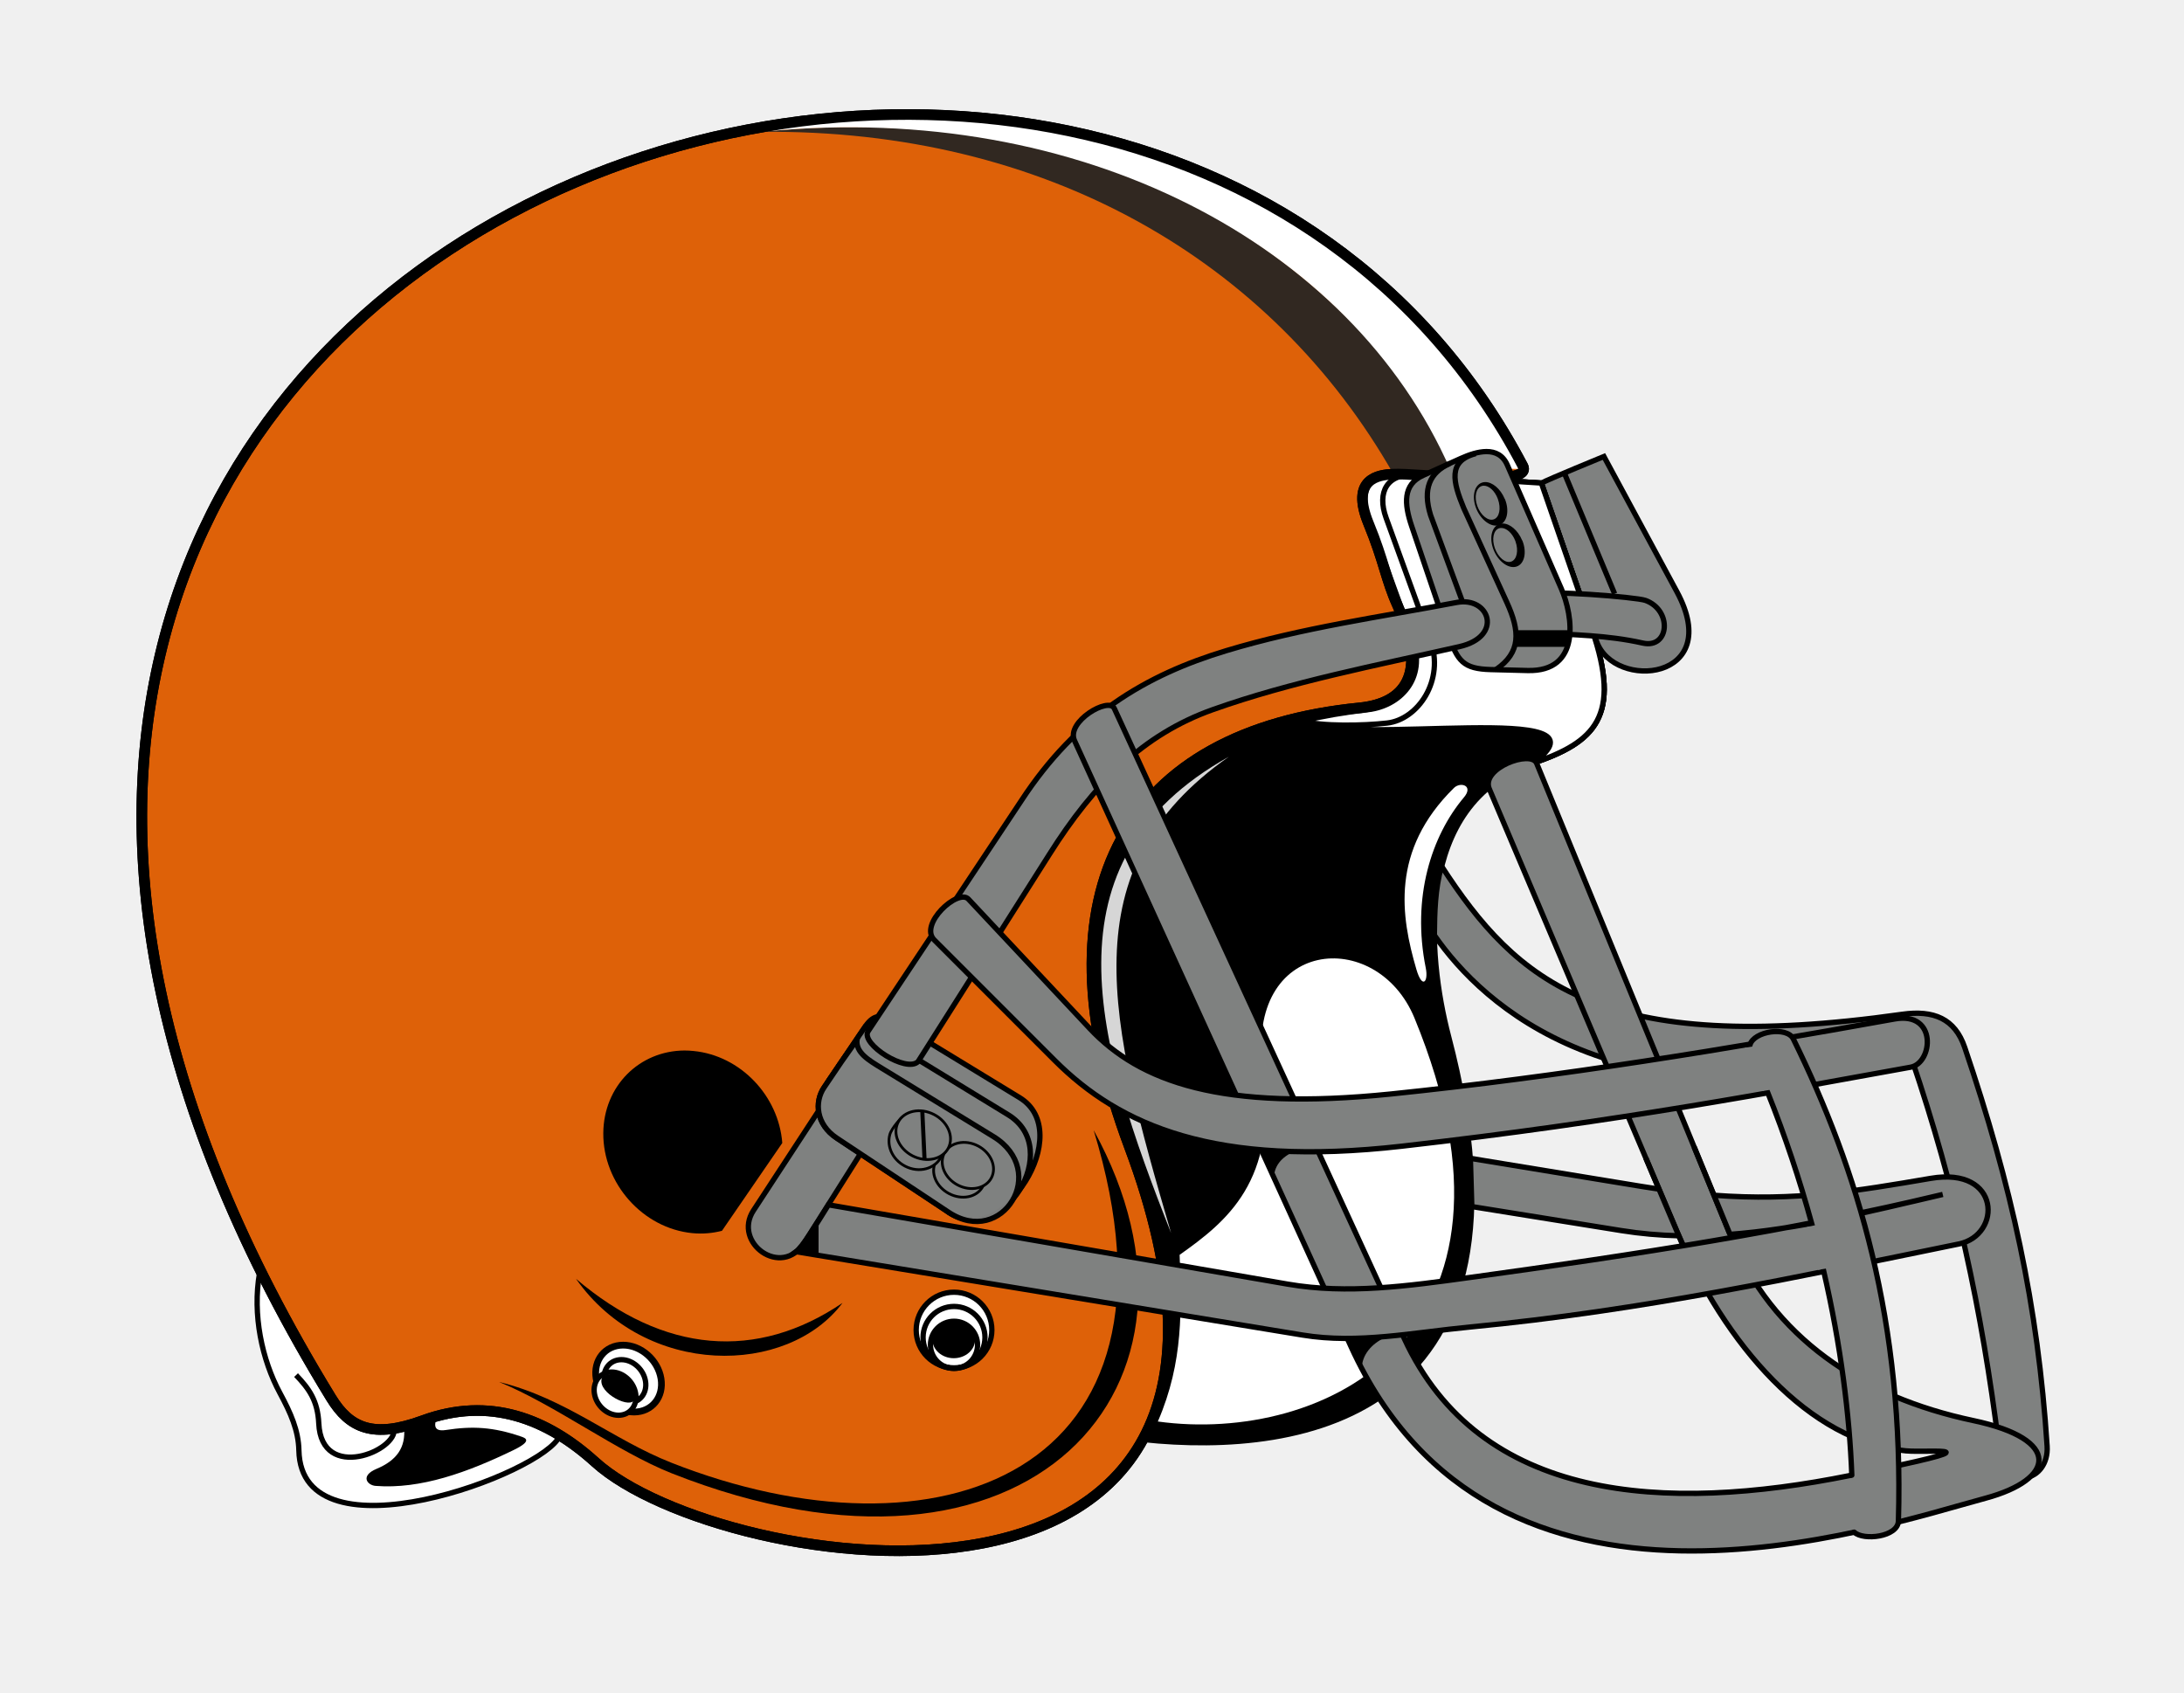
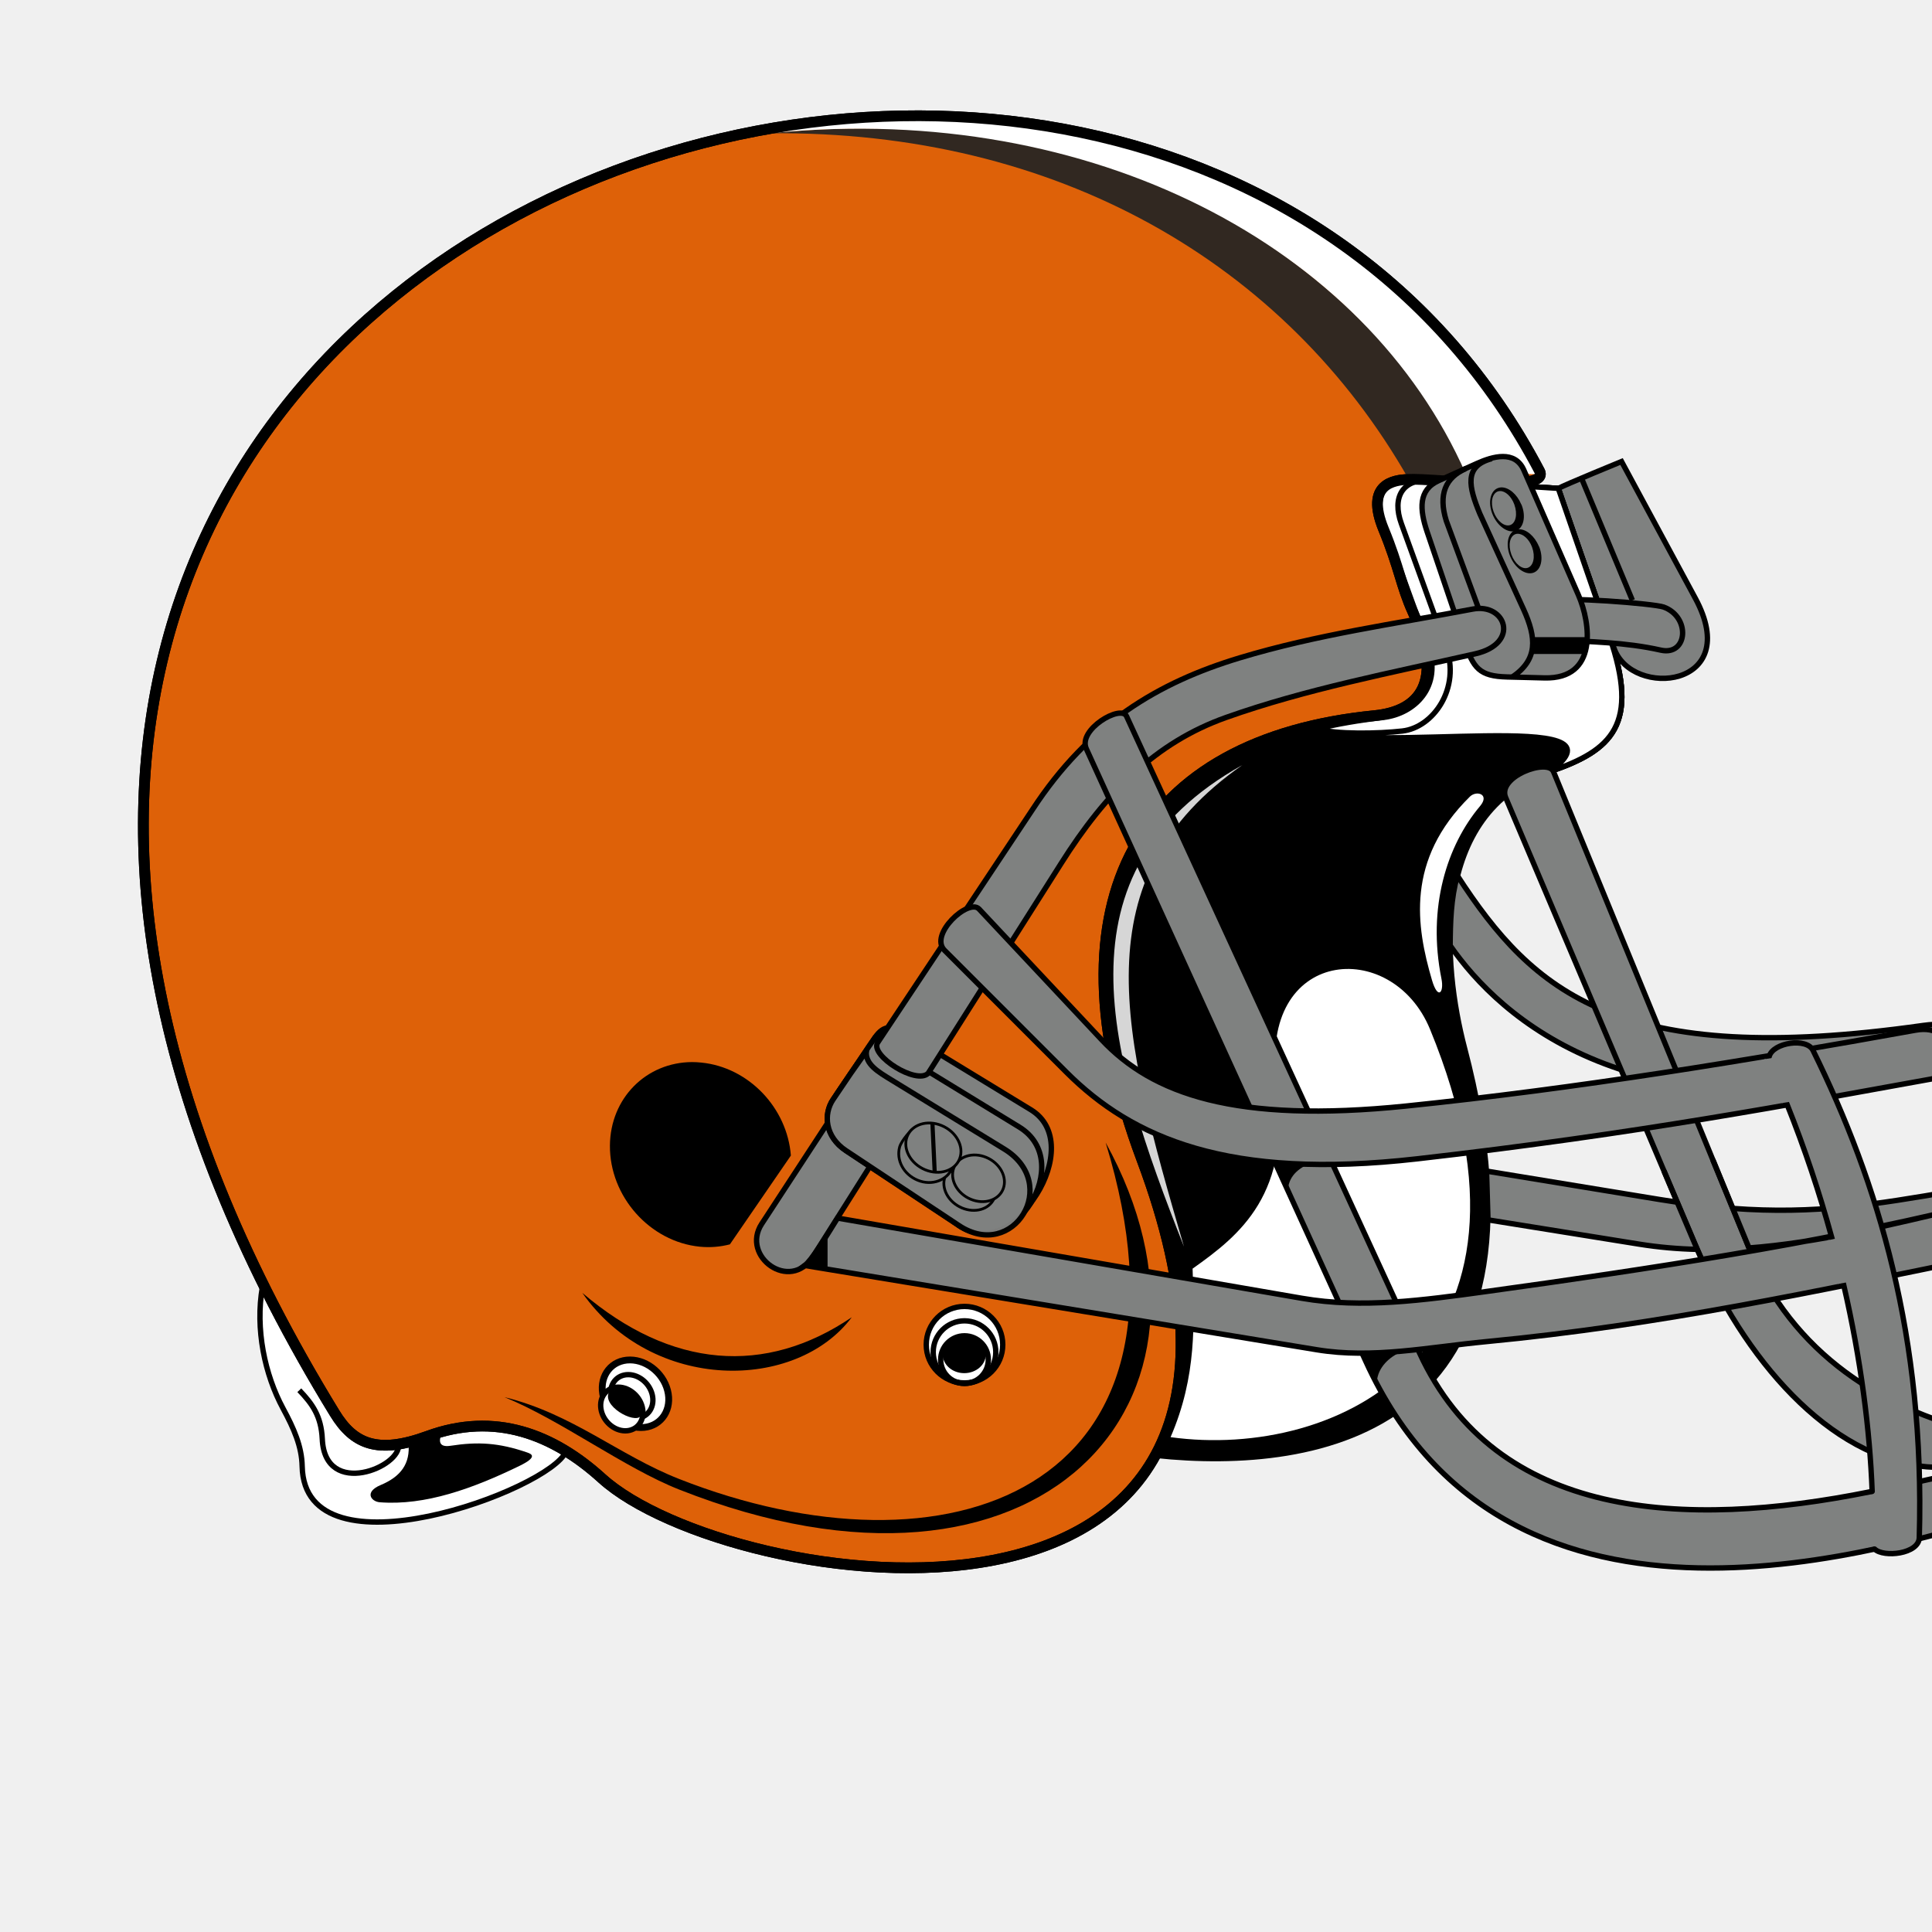
- <svg xmlns="http://www.w3.org/2000/svg" version="1.0" width="800" height="620" id="svg2">
+ <svg xmlns="http://www.w3.org/2000/svg" version="1.0" viewBox="0 0 700 700" id="svg2">
  <defs id="defs4">
    <clipPath id="clipPath5708">
      <path d="M 34,936 L 110.565,936 L 110.565,972 L 34,972 L 34,936 z" id="path5710" />
    </clipPath>
    <clipPath id="clipPath5920">
      <path d="M 313.181,212 L 575.5,212 L 575.5,907.179 L 313.181,907.179 L 313.181,212 z" id="path5922" />
    </clipPath>
  </defs>
  <path d="M 95.087,466.245 C 92.393,481.565 95.962,498.093 102.545,510.301 C 106.471,517.582 109.334,524.01 109.483,531.288 C 110.333,572.721 199.349,539.75 205.053,525.911" id="path3192" style="fill:#ffffff;fill-opacity:1;fill-rule:evenodd;stroke:#000000;stroke-width:1.943px;stroke-linecap:butt;stroke-linejoin:miter;stroke-opacity:1" />
  <path d="M 557.793,170.639 C 562.227,179.056 519.635,173.094 510.019,173.696 C 505.252,173.995 494.451,175.106 501.315,191.79 C 506.997,205.604 507.628,212.264 511.884,221.682 C 523.41,247.188 514.342,257.675 498.017,259.296 C 412.746,267.728 378.414,325.759 413.712,420.107 C 485.637,611.856 263.636,576.977 218.062,535.624 C 200.438,519.633 179.282,511.431 154.927,520.361 C 136.747,527.026 128.118,523.199 121.278,512.035 C -140.53,84.761 413.106,-104.063 557.793,170.639 z" id="path2409" style="fill:#de6108;fill-opacity:1;fill-rule:evenodd;stroke:#000000;stroke-width:3.885;stroke-linecap:butt;stroke-linejoin:miter;stroke-miterlimit:4;stroke-dasharray:none;stroke-opacity:1" />
  <path d="M 510.488,173.788 L 535.895,174.19 C 492.44,91.45 402.828,35.812 278.946,48.296 C 382.609,47.229 465.696,95.053 510.488,173.788 z" id="path2673" style="fill:#312821;fill-opacity:1;fill-rule:evenodd;stroke:none;stroke-width:0.1;stroke-linecap:butt;stroke-linejoin:miter;stroke-miterlimit:4;stroke-dasharray:none;stroke-opacity:1" />
  <path d="M 564.456,177.028 C 567.154,175.556 587.514,167.216 587.514,167.216 L 614.251,216.765 C 631.837,249.357 591.221,253.13 584.816,234.917 L 564.456,177.028 z" id="path3280" style="fill:#7f8180;fill-opacity:1;fill-rule:evenodd;stroke:#000000;stroke-width:1.943px;stroke-linecap:butt;stroke-linejoin:miter;stroke-opacity:1" />
  <path d="M 418.668,527.307 C 477.771,533.556 567.153,518.978 530.606,379.64 C 522.773,349.703 517.739,294.426 561.513,279.561 C 584.14,271.877 594.156,262.516 583.099,230.502 L 564.6,176.944 L 511.963,173.594 C 501.494,172.927 497.738,179.828 501.171,189.293 L 517.36,233.936 C 522.765,248.841 512.475,258.651 501.171,259.937 C 398.609,271.602 386.289,340.567 414.253,418.887 C 429.585,461.695 434.374,496.738 418.668,527.307 z" id="path3216" style="fill:#000000;fill-rule:evenodd;stroke:#000000;stroke-width:1.943px;stroke-linecap:butt;stroke-linejoin:miter;stroke-opacity:1" />
  <path d="M 531.101,171.729 L 556.324,171.764 C 517.418,90.063 410.536,24.125 281.176,48.076 C 395.291,37.151 494.627,88.835 531.101,171.729 z" id="path2470" style="fill:#ffffff;fill-opacity:1;fill-rule:evenodd;stroke:none;stroke-width:0.1;stroke-linecap:butt;stroke-linejoin:miter;stroke-miterlimit:4;stroke-dasharray:none;stroke-opacity:1" />
  <path d="M 561.513,279.561 C 584.14,271.877 594.156,262.516 583.099,230.502 L 564.6,176.944 L 511.963,173.594 C 501.494,172.927 497.738,179.828 501.171,189.293 L 517.36,233.936 C 522.765,248.841 512.475,258.651 501.171,259.937 C 492.502,260.923 484.478,262.318 477.069,264.094 C 494.405,273.834 593.746,255.972 561.513,279.561 z" id="path3284" style="fill:#ffffff;fill-rule:evenodd;stroke:#000000;stroke-width:1.943px;stroke-linecap:butt;stroke-linejoin:miter;stroke-opacity:1" />
  <path d="M 561.513,279.561 C 584.14,271.877 594.156,262.516 583.099,230.502 L 564.6,176.944 L 518.528,174.012 C 508.058,173.345 504.303,180.246 507.735,189.71 L 523.924,234.354 C 529.329,249.258 519.386,263.579 508.082,264.864 C 499.413,265.85 484.131,266.134 477.069,264.094 C 494.405,273.834 593.746,255.972 561.513,279.561 z" id="path3286" style="fill:#ffffff;fill-rule:evenodd;stroke:#000000;stroke-width:1.943px;stroke-linecap:butt;stroke-linejoin:miter;stroke-opacity:1" />
  <path d="M 450.136,277.186 C 381.197,315.726 401.47,382.2 428.976,451.675 C 406.32,374.154 391.334,318.301 450.136,277.186 z" id="path3234" style="fill:#d6d6d6;fill-opacity:1;fill-rule:evenodd;stroke:none;stroke-width:0.1;stroke-linecap:butt;stroke-linejoin:miter;stroke-miterlimit:4;stroke-dasharray:none;stroke-opacity:1" />
  <path d="M 242.124,504.985 C 243.228,511.752 238.801,517.239 232.237,517.239 C 225.673,517.239 219.461,511.752 218.364,504.985 C 217.259,498.218 221.687,492.731 228.25,492.731 C 234.814,492.731 241.027,498.218 242.124,504.985 z" id="path3290" style="fill:#ffffff;fill-opacity:1;fill-rule:nonzero;stroke:#000000;stroke-width:2.468;stroke-linecap:butt;stroke-linejoin:miter;stroke-miterlimit:4;stroke-dasharray:none;stroke-dashoffset:0;stroke-opacity:1" />
  <path d="M 563.051,217.866 C 565.206,216 599.384,218.705 602.771,219.948 C 612.655,223.574 611.497,237.747 601.73,235.558 C 588.551,232.604 576.267,232.608 563.225,231.742 L 563.051,217.866 z" id="path3255" style="fill:#7f8180;fill-opacity:1;fill-rule:evenodd;stroke:#000000;stroke-width:1.943px;stroke-linecap:butt;stroke-linejoin:miter;stroke-opacity:1" />
  <path d="M 432.098,459.654 C 432.717,479.185 433.68,498.631 424.119,520.708 C 484.574,529.081 566.205,489.804 518.128,372.929 C 504.313,339.345 455.947,343.51 462.625,392.009 C 468.216,432.618 449.148,447.581 432.098,459.654 z" id="path3218" style="fill:#ffffff;fill-rule:evenodd;stroke:none;stroke-width:0.1;stroke-linecap:butt;stroke-linejoin:miter;stroke-miterlimit:4;stroke-dasharray:none;stroke-opacity:1" />
  <path d="M 250.733,384.807 C 234.176,384.892 221.105,397.838 220.987,415.1 C 220.862,433.512 235.467,449.928 253.587,451.706 C 257.392,452.08 261.046,451.734 264.453,450.856 L 286.551,418.682 C 285.229,401.39 271.23,386.673 254.072,384.989 C 252.94,384.878 251.837,384.801 250.733,384.807 z" id="path2411" style="fill:#000000;fill-opacity:1;fill-rule:nonzero;stroke:none;stroke-width:2;stroke-linecap:butt;stroke-linejoin:miter;stroke-miterlimit:1.8;stroke-dasharray:none;stroke-dashoffset:0;stroke-opacity:1" />
  <path d="M 182.78,506.212 C 203.006,514.418 226.135,531.802 246.026,539.674 C 376.683,591.381 452.26,507.793 400.6,413.981 C 439.594,541.508 342.186,573.732 246.002,535.834 C 224.098,527.204 207.471,512.283 182.78,506.212 z" id="path3186" style="fill:#000000;fill-rule:evenodd;stroke:none;stroke-width:0.1;stroke-linecap:butt;stroke-linejoin:miter;stroke-miterlimit:4;stroke-dasharray:none;stroke-opacity:1" />
  <path d="M 210.988,468.436 C 236.525,504.735 288.484,504.126 308.615,477.267 C 277.278,498.521 243.148,495.876 210.988,468.436 z" id="path3188" style="fill:#000000;fill-rule:evenodd;stroke:none;stroke-width:0.1;stroke-linecap:butt;stroke-linejoin:miter;stroke-miterlimit:4;stroke-dasharray:none;stroke-opacity:1" />
  <path d="M 163.252,523.83 C 173.107,522.309 180.675,522.706 191.004,526.258 C 192.55,526.79 195.012,527.816 188.229,531.115 C 171.303,539.344 154.059,545.581 137.582,544.297 C 134.516,544.058 131.832,540.609 137.929,538.053 C 145.177,535.014 148.752,530.347 147.989,522.789 L 160.13,518.973 C 159.31,521.082 158.172,524.613 163.252,523.83 z" id="path3190" style="fill:#000000;fill-rule:evenodd;stroke:none;stroke-width:0.1;stroke-linecap:butt;stroke-linejoin:miter;stroke-miterlimit:4;stroke-dasharray:none;stroke-opacity:1" />
  <path d="M 108.442,503.71 C 113.159,508.636 116.384,513.065 116.768,521.401 C 117.766,543.077 145.724,531.344 144.346,523.309" id="path3194" style="fill:none;fill-rule:evenodd;stroke:#000000;stroke-width:1.943px;stroke-linecap:butt;stroke-linejoin:miter;stroke-opacity:1" />
  <path d="M 536.248,292.07 C 539.878,287.762 534.987,286.255 532.568,288.636 C 509.277,311.568 513.128,335.686 518.832,355.111 C 520.991,362.465 523.277,359.626 522.266,354.62 C 517.042,328.773 524.314,306.235 536.248,292.07 z" id="path3222" style="fill:#ffffff;fill-rule:evenodd;stroke:none;stroke-width:0.1;stroke-linecap:butt;stroke-linejoin:miter;stroke-miterlimit:4;stroke-dasharray:none;stroke-opacity:1" />
  <path d="M 557.793,170.639 C 562.227,179.056 519.635,173.094 510.019,173.696 C 505.252,173.995 494.451,175.106 501.315,191.79 C 506.997,205.604 507.628,212.264 511.884,221.682 C 523.41,247.188 514.342,257.675 498.017,259.296 C 412.746,267.728 378.414,325.759 413.712,420.107 C 485.637,611.856 263.636,576.977 218.062,535.624 C 200.438,519.633 179.282,511.431 154.927,520.361 C 136.747,527.026 128.118,523.199 121.278,512.035 C -140.53,84.761 413.106,-104.063 557.793,170.639 z" id="path3447" style="fill:none;fill-opacity:1;fill-rule:evenodd;stroke:#000000;stroke-width:3.885;stroke-linecap:butt;stroke-linejoin:miter;stroke-miterlimit:4;stroke-dasharray:none;stroke-opacity:1" />
  <path d="M 528.015,317.252 C 555.599,359.678 586.408,387.179 696.78,371.542 C 708.321,369.907 716.097,373.154 719.676,383.683 C 736.763,433.963 746.53,478.314 749.856,529.727 C 750.701,542.709 734.423,547.411 732.164,529.38 C 725.931,479.643 716.385,435.417 700.249,387.846 C 591.622,413.213 543.271,368.433 525.413,342.576 C 525.482,334.135 525.677,325.694 528.015,317.252 z" id="path3232" style="fill:#7f8180;fill-opacity:1;fill-rule:evenodd;stroke:#000000;stroke-width:1.943px;stroke-linecap:butt;stroke-linejoin:miter;stroke-opacity:1" />
  <path d="M 517.087,192.716 C 514.326,184.574 513.837,177.493 521.25,174.157 L 535.126,167.913 C 540.816,165.353 548.918,163.002 552.124,170.341 L 571.897,215.611 C 576.324,225.747 579.119,246.119 559.582,245.618 L 546.053,245.271 C 535.987,245.013 533.844,242.126 530.616,232.609 L 517.087,192.716 z" id="path3257" style="fill:#7f8180;fill-opacity:1;fill-rule:evenodd;stroke:#000000;stroke-width:1.943px;stroke-linecap:butt;stroke-linejoin:miter;stroke-opacity:1" />
  <path d="M 530.963,169.821 C 523.808,173.041 521.01,179.034 524.025,188.727 L 537.901,226.365" id="path3259" style="fill:none;fill-rule:evenodd;stroke:#000000;stroke-width:1.943px;stroke-linecap:butt;stroke-linejoin:miter;stroke-opacity:1" />
  <g transform="translate(273.144,-158.316)" id="g3214" style="fill:#7f8180;fill-opacity:1;stroke:#000000">
    <path d="M 33.16,568.062 C 27.618,564.528 27.148,559.336 30.385,554.186 L 43.784,534.367 C 47.251,529.238 50.431,529.979 55.925,533.326 L 100.328,560.384 C 121.049,573.011 94.047,615.465 74.311,602.359 L 33.16,568.062 z" id="path3236" style="fill:#7f8180;fill-opacity:1;fill-rule:evenodd;stroke:#000000;stroke-width:1.943px;stroke-linecap:butt;stroke-linejoin:miter;stroke-opacity:1" />
    <path d="M 32.394,556.526 L 52.249,564.762 L 21.489,613.506 C 13.138,626.74 -4.86,613.525 2.847,601.732 L 32.394,556.526 z" id="path3225" style="fill:#7f8180;fill-opacity:1;fill-rule:evenodd;stroke:#000000;stroke-width:1.943px;stroke-linecap:butt;stroke-linejoin:miter;stroke-opacity:1" />
    <path d="M 33.345,575.193 C 25.784,570.178 25.087,562.022 28.73,556.633 L 39.557,540.62 C 43.024,535.491 40.386,539.288 43.67,534.577 L 96.101,566.637 C 116.822,579.264 94.047,615.465 74.311,602.359 L 33.345,575.193 z" id="path3238" style="fill:#7f8180;fill-opacity:1;fill-rule:evenodd;stroke:#000000;stroke-width:1.943px;stroke-linecap:butt;stroke-linejoin:miter;stroke-opacity:1" />
    <path d="M 33.345,575.193 C 25.784,570.178 25.087,562.022 28.73,556.633 L 35.095,547.219 L 40.773,539.194 C 40.276,543.908 44.985,546.631 49.902,549.642 L 90.672,574.604 C 111.393,587.231 94.047,615.465 74.311,602.359 L 33.345,575.193 z" id="path3212" style="opacity:0.97;fill:#7f8180;fill-opacity:1;fill-rule:evenodd;stroke:#000000;stroke-width:1.943px;stroke-linecap:butt;stroke-linejoin:miter;stroke-opacity:1" />
    <path d="M 63.154,547.184 C 58.885,551.453 42.131,540.772 44.791,536.165 L 100.965,451.613 C 121.351,420.421 146.607,405.548 176.024,396.667 C 204.151,388.175 232.35,384.368 260.405,379.006 C 272.527,376.689 277.657,391.513 261.386,395.195 C 230.845,402.107 199.935,408.022 171.118,418.253 C 145.575,427.321 127.555,445.425 111.267,471.236 L 63.154,547.184 z" id="path3220" style="fill:#7f8180;fill-opacity:1;fill-rule:evenodd;stroke:#000000;stroke-width:1.943px;stroke-linecap:butt;stroke-linejoin:miter;stroke-opacity:1" />
    <path d="M 86.988,592.648 C 85.211,596.469 80.158,597.967 75.411,595.978 C 70.464,593.906 67.713,588.828 69.271,584.644 C 69.891,582.976 71.104,581.7 72.651,580.901" id="path3221" style="fill:#7f8180;fill-opacity:1;fill-rule:nonzero;stroke:#000000;stroke-width:1;stroke-linecap:butt;stroke-linejoin:miter;stroke-miterlimit:4;stroke-dashoffset:0;stroke-opacity:1" />
    <path d="M 90.352,588.996 C 88.794,593.18 83.515,594.894 78.568,592.822 C 73.621,590.749 70.87,585.671 72.427,581.487 C 73.985,577.303 79.264,575.589 84.211,577.661 C 89.158,579.734 91.909,584.811 90.352,588.996 z" id="path3214" style="fill:#7f8180;fill-opacity:1;fill-rule:nonzero;stroke:#000000;stroke-width:1;stroke-linecap:butt;stroke-linejoin:miter;stroke-miterlimit:4;stroke-dashoffset:0;stroke-opacity:1" />
    <path d="M 71.857,581.44 C 70.2,585.859 64.584,588.11 59.321,585.922 C 54.058,583.734 51.568,578.512 52.789,573.954 C 53.452,571.479 57.245,567.456 57.533,567.456" id="path3223" style="fill:#7f8180;fill-opacity:1;fill-rule:nonzero;stroke:#000000;stroke-width:1;stroke-linecap:butt;stroke-linejoin:miter;stroke-miterlimit:4;stroke-dashoffset:0;stroke-opacity:1" />
    <path d="M 74.572,578.094 C 72.915,582.512 67.299,584.322 62.036,582.134 C 56.773,579.946 53.847,574.584 55.504,570.166 C 57.161,565.747 62.777,563.937 68.039,566.126 C 73.302,568.314 76.229,573.676 74.572,578.094 z" id="path2441" style="fill:#7f8180;fill-opacity:1;fill-rule:nonzero;stroke:#000000;stroke-width:1;stroke-linecap:butt;stroke-linejoin:miter;stroke-miterlimit:4;stroke-dashoffset:0;stroke-opacity:1" />
    <path d="M 64.703,565.5 L 65.506,582.822" id="path3231" style="fill:#7f8180;fill-opacity:1;fill-rule:evenodd;stroke:#000000;stroke-width:1.5;stroke-linecap:butt;stroke-linejoin:miter;stroke-miterlimit:4;stroke-dasharray:none;stroke-opacity:1" />
  </g>
  <path d="M 393.592,271.288 L 494.886,493.303 C 547.056,607.648 686.302,559.87 727.307,548.806 C 752.774,541.935 755.473,527.268 722.798,520.361 C 681.798,511.695 649.233,489.998 633.645,452.022 L 562.878,279.614 C 560.811,274.578 542.323,281.408 545.533,288.98 L 614.219,450.981 C 631.785,492.412 662.617,528.233 698.168,531.461 C 707.069,532.27 735.096,528.886 677.701,540.481 C 609.966,554.164 542.063,550.488 514.312,490.181 L 408.162,259.494 C 406.165,255.155 390.422,264.342 393.592,271.288 z" id="path3224" style="fill:#7f8180;fill-opacity:1;fill-rule:evenodd;stroke:#000000;stroke-width:1.943px;stroke-linecap:butt;stroke-linejoin:miter;stroke-opacity:1" />
  <path d="M 342.22,344.318 L 386.373,388.471 C 410.278,412.376 445.021,427.646 513.435,419.868 C 593.692,410.745 651.321,399.677 699.858,390.924 C 708.006,389.454 709.818,370.403 693.971,373.263 C 632.798,384.302 571.416,394.36 509.511,400.735 C 447.351,407.111 417.47,396.255 399.128,376.697 L 354.73,329.355 C 350.962,325.337 336.5,338.598 342.22,344.318 z" id="path3226" style="fill:#7f8180;fill-opacity:1;fill-rule:evenodd;stroke:#000000;stroke-width:1.943px;stroke-linecap:butt;stroke-linejoin:miter;stroke-opacity:1" />
  <path d="M 627.746,437.828 C 657.815,440.067 679.827,436.313 707.217,431.642 C 733.017,427.243 733.359,452.442 717.519,455.681 C 658.791,467.691 601.873,480.053 538.455,486.098 C 517.781,488.068 497.477,492.389 477.132,489.041 L 291.567,458.502 C 294.001,456.717 298.812,448.82 303.464,441.332 L 471.735,470.399 C 493.539,474.165 515.608,471.103 538.455,467.946 C 599.018,459.578 656.68,450.75 711.632,437.53 C 684.264,443.925 658.531,450.347 633.124,452.196 M 614.914,452.674 C 607.915,452.507 600.917,451.904 593.891,450.775 L 539.124,441.975 L 538.604,424.313 L 601.25,434.586 C 603.537,434.961 605.773,435.312 607.965,435.63" id="path3228" style="fill:#7f8180;fill-opacity:1;fill-rule:evenodd;stroke:#000000;stroke-width:1.943px;stroke-linecap:butt;stroke-linejoin:miter;stroke-opacity:1" />
  <path d="M 679.219,561.257 C 682.464,564.418 695.224,563.068 695.393,557.132 C 697.463,484.462 680.633,428.811 656.887,380.561 C 654.577,375.867 642.407,377.723 641.016,382.743 C 639.625,387.763 640.953,383.838 647.441,400.02 C 653.929,416.201 659.255,432.276 663.55,447.924 C 667.846,463.572 661.746,438.458 668.02,465.608 C 674.293,492.759 677.5,518.483 678.318,540.373" id="path3230" style="fill:#7f8180;fill-opacity:1;fill-rule:nonzero;stroke:#000000;stroke-width:1.943px;stroke-linecap:round;stroke-linejoin:miter;stroke-opacity:1" />
  <rect width="19.356" height="6.092" ry="0.063" x="555.143" y="230.854" id="rect3263" style="fill:#000000;fill-opacity:1;fill-rule:nonzero;stroke:none;stroke-width:0.1;stroke-linecap:butt;stroke-linejoin:miter;stroke-miterlimit:4;stroke-dasharray:none;stroke-dashoffset:0;stroke-opacity:1" />
  <path d="M 544.007,176.584 C 543.63,176.59 543.27,176.655 542.914,176.767 C 540.013,177.674 539.019,181.933 540.729,186.237 C 542.438,190.541 546.205,193.276 549.106,192.368 C 552.007,191.461 553.001,187.202 551.292,182.898 L 551.17,182.716 C 549.634,179.036 546.642,176.548 544.007,176.584 z M 543.521,177.92 C 545.407,177.892 547.521,179.776 548.62,182.655 L 548.681,182.837 C 549.904,186.204 549.24,189.534 547.163,190.243 C 545.087,190.953 542.377,188.754 541.153,185.387 C 539.93,182.02 540.655,178.751 542.732,178.041 C 542.987,177.954 543.252,177.924 543.521,177.92 z" id="path3265" style="fill:#000000;fill-opacity:1;fill-rule:nonzero;stroke:none;stroke-width:0.1;stroke-linecap:butt;stroke-linejoin:miter;stroke-miterlimit:4;stroke-dasharray:none;stroke-dashoffset:0;stroke-opacity:1" />
  <path d="M 550.381,191.761 C 550.004,191.766 549.645,191.832 549.288,191.943 C 546.387,192.851 545.394,197.11 547.103,201.414 C 548.812,205.718 552.579,208.452 555.48,207.545 C 558.382,206.638 559.375,202.379 557.666,198.075 L 557.544,197.893 C 556.008,194.212 553.016,191.725 550.381,191.761 z M 549.895,193.4 C 551.781,193.372 553.956,195.256 555.055,198.135 L 555.116,198.318 C 556.339,201.685 555.614,205.014 553.538,205.724 C 551.461,206.434 548.812,204.235 547.588,200.867 C 546.365,197.5 547.03,194.232 549.106,193.522 C 549.361,193.434 549.626,193.404 549.895,193.4 z" id="path3267" style="fill:#000000;fill-opacity:1;fill-rule:nonzero;stroke:none;stroke-width:0.1;stroke-linecap:butt;stroke-linejoin:miter;stroke-miterlimit:4;stroke-dasharray:none;stroke-dashoffset:0;stroke-opacity:1" />
  <path d="M 573.042,173.348 L 591.439,217.501" id="path3282" style="fill:none;fill-rule:evenodd;stroke:#000000;stroke-width:1.943px;stroke-linecap:butt;stroke-linejoin:miter;stroke-opacity:1" />
  <path d="M 236.451,505.966 C 237.154,510.335 234.338,513.878 230.163,513.878 C 225.988,513.878 222.036,510.335 221.339,505.966 C 220.636,501.598 223.452,498.055 227.627,498.055 C 231.802,498.055 235.753,501.598 236.451,505.966 z" id="path3294" style="fill:#ffffff;fill-opacity:1;fill-rule:nonzero;stroke:#000000;stroke-width:1.943;stroke-linecap:butt;stroke-linejoin:miter;stroke-miterlimit:4;stroke-dasharray:none;stroke-dashoffset:0;stroke-opacity:1" />
  <path d="M 232.85,510.504 C 233.552,514.873 230.736,518.416 226.561,518.416 C 222.386,518.416 218.435,514.873 217.737,510.504 C 217.035,506.136 219.851,502.593 224.026,502.593 C 228.201,502.593 232.152,506.136 232.85,510.504 z" id="path3292" style="fill:#ffffff;fill-opacity:1;fill-rule:nonzero;stroke:#000000;stroke-width:1.943;stroke-linecap:butt;stroke-linejoin:miter;stroke-miterlimit:4;stroke-dasharray:none;stroke-dashoffset:0;stroke-opacity:1" />
  <path d="M 363.316,487.201 C 363.316,494.856 357.111,501.06 349.457,501.06 C 341.802,501.06 335.597,494.856 335.597,487.201 C 335.597,479.547 341.802,473.342 349.457,473.342 C 357.111,473.342 363.316,479.547 363.316,487.201 z" id="path3296" style="fill:#ffffff;fill-opacity:1;fill-rule:nonzero;stroke:#000000;stroke-width:1.943;stroke-linecap:butt;stroke-linejoin:miter;stroke-miterlimit:4;stroke-dasharray:none;stroke-dashoffset:0;stroke-opacity:1" />
  <path d="M 360.794,489.9 C 360.794,496.161 355.718,501.237 349.457,501.237 C 343.195,501.237 338.119,496.161 338.119,489.9 C 338.119,483.638 343.195,478.562 349.457,478.562 C 355.718,478.562 360.794,483.638 360.794,489.9 z" id="path3298" style="fill:none;fill-opacity:1;fill-rule:nonzero;stroke:#000000;stroke-width:1.943;stroke-linecap:butt;stroke-linejoin:miter;stroke-miterlimit:4;stroke-dasharray:none;stroke-dashoffset:0;stroke-opacity:1" />
  <path d="M 358.083,492.611 C 358.083,497.375 354.221,501.237 349.457,501.237 C 344.692,501.237 340.83,497.375 340.83,492.611 C 340.83,487.847 344.692,483.985 349.457,483.985 C 354.221,483.985 358.083,487.847 358.083,492.611 z" id="path3302" style="fill:none;fill-opacity:1;fill-rule:nonzero;stroke:#000000;stroke-width:1.943;stroke-linecap:butt;stroke-linejoin:miter;stroke-miterlimit:4;stroke-dasharray:none;stroke-dashoffset:0;stroke-opacity:1" />
  <path d="M 540.503,166.179 C 530.241,168.875 532.213,176.55 536.167,186.125 L 551.951,220.641 C 556.807,231.262 557.183,238.974 547.961,245.271" id="path3261" style="fill:none;fill-rule:evenodd;stroke:#000000;stroke-width:1.943px;stroke-linecap:butt;stroke-linejoin:miter;stroke-opacity:1" />
  <path d="M 633.645,452.022 L 620.583,420.2 M 602.875,424.226 L 614.219,450.981 C 614.947,452.7 615.699,454.409 616.473,456.107" id="path2421" style="fill:#ff00ff;fill-opacity:1;fill-rule:evenodd;stroke:#000000;stroke-width:1.943px;stroke-linecap:butt;stroke-linejoin:miter;stroke-opacity:1" />
  <path d="M 661.96,449.426 L 666.836,448.414 L 669.332,464.579 L 665.977,465.186 L 661.96,449.426 z" id="path3201" style="fill:#7f8180;fill-opacity:1;fill-rule:evenodd;stroke:none;stroke-width:1px;stroke-linecap:butt;stroke-linejoin:miter;stroke-opacity:1" />
  <path d="M 639.282,383.77 L 643.271,383.141 L 648.713,399.163 L 645.635,399.662 L 638.697,384.941 L 639.282,383.77 z" id="path3203" style="fill:#7f8180;fill-opacity:1;fill-rule:evenodd;stroke:none;stroke-width:1px;stroke-linecap:butt;stroke-linejoin:miter;stroke-opacity:1" />
  <path d="M 357.19,490.678 C 357.19,494.457 353.689,497.52 349.37,497.52 C 345.051,497.52 341.55,494.457 341.55,490.678 C 341.55,486.9 345.051,483.837 349.37,483.837 C 353.689,483.837 357.19,486.9 357.19,490.678 z" id="path3205" style="fill:#000000;fill-opacity:1;fill-rule:nonzero;stroke:none;stroke-width:1.607;stroke-linecap:butt;stroke-linejoin:miter;stroke-miterlimit:4;stroke-dasharray:none;stroke-dashoffset:0;stroke-opacity:1" />
  <path d="M 220.837,504.057 C 217.509,509.253 229.931,516.026 232.111,513.076 C 232.744,507.349 228.321,501.122 220.837,504.057 z" id="path3207" style="fill:#000000;fill-rule:evenodd;stroke:none;stroke-width:1px;stroke-linecap:butt;stroke-linejoin:miter;stroke-opacity:1" />
  <path d="M 299.843,447.512 L 299.843,459.654 L 292.125,458.44 L 299.843,447.512 z" id="path3209" style="fill:#000000;fill-rule:evenodd;stroke:none;stroke-width:1px;stroke-linecap:butt;stroke-linejoin:miter;stroke-opacity:1" />
  <path d="M 473.943,421.831 C 469.442,423.913 466.472,427.067 466.584,432.378 L 461.924,421.095 L 473.943,421.831 z" id="path3211" style="fill:#000000;fill-opacity:1;fill-rule:evenodd;stroke:none;stroke-width:1px;stroke-linecap:butt;stroke-linejoin:miter;stroke-opacity:1" />
  <path d="M 507.153,490.05 C 502.652,492.131 498.729,496.24 498.84,501.551 L 494.18,490.268 L 507.153,490.05 z" id="path3213" style="fill:#000000;fill-opacity:1;fill-rule:evenodd;stroke:none;stroke-width:1px;stroke-linecap:butt;stroke-linejoin:miter;stroke-opacity:1" />
</svg>
